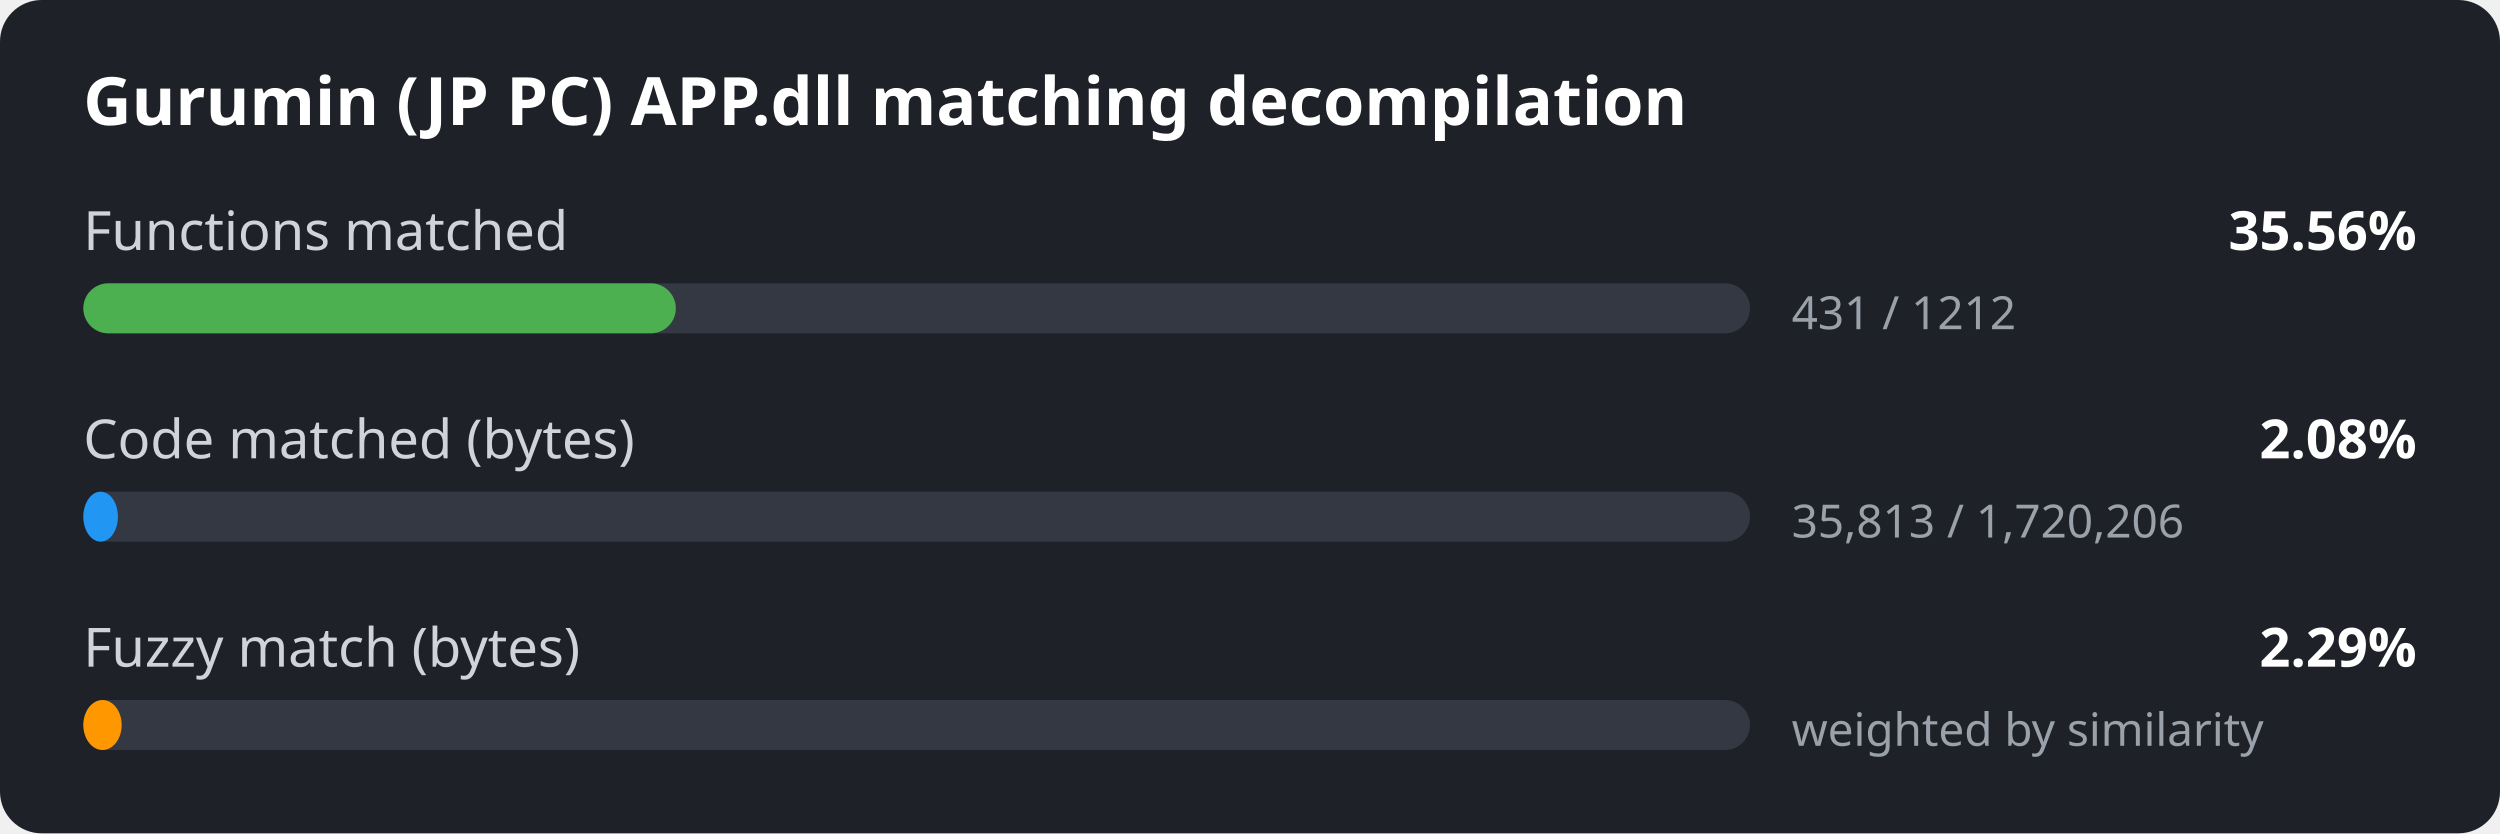
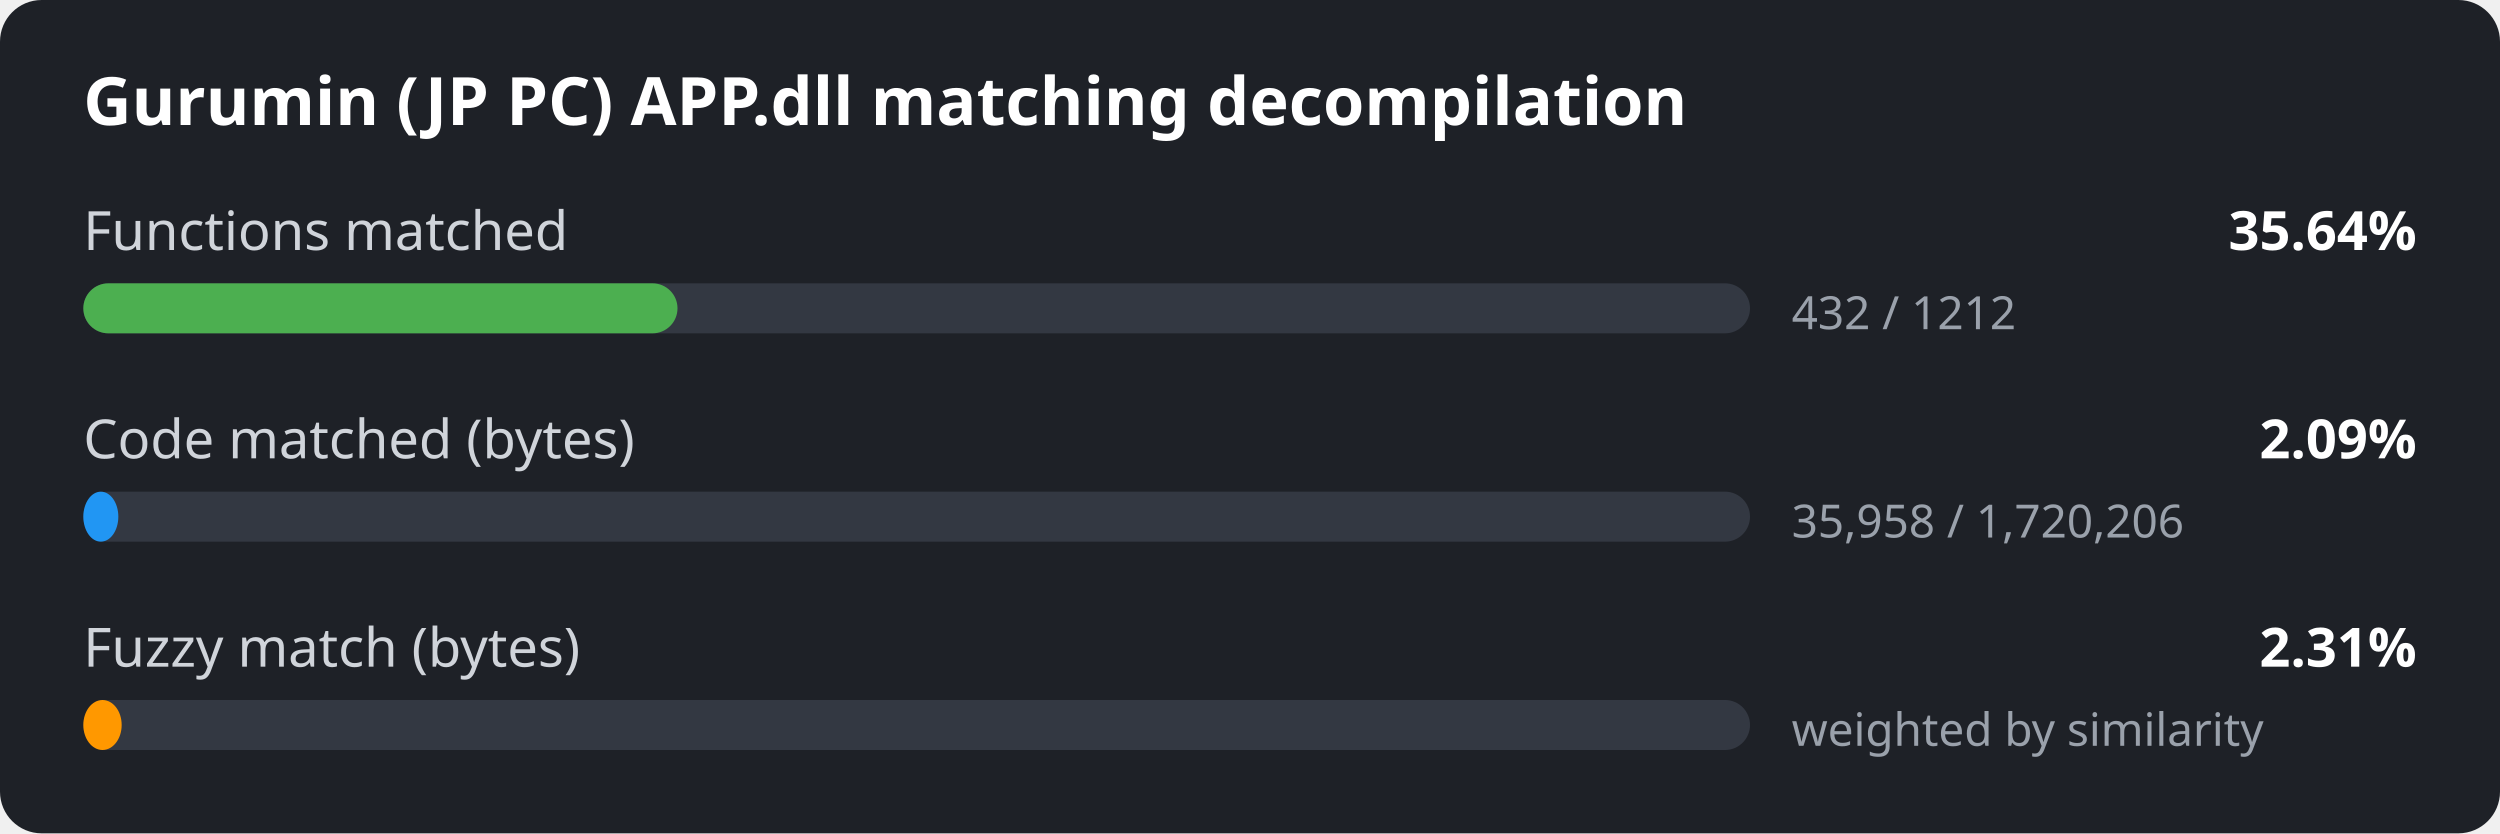
<svg xmlns="http://www.w3.org/2000/svg" width="600" height="200" viewBox="0 0 600 200">
  <style>
.bg { fill: #1e2127; }
.title { font: 600 16px sans-serif; fill: #ffffff; }
.label { font: 13px sans-serif; fill: #d0d4da; }
.value { font: 600 13px sans-serif; fill: #ffffff; }
.detail { font: 11px sans-serif; fill: #9aa1ab; }
.track { fill: #333842; }
</style>
  <rect width="600" height="200" rx="10" class="bg" />
  <text x="20" y="30" class="title">Gurumin (JP PC) APP.dll matching decompilation</text>
  <text x="20" y="60" class="label">Functions matched</text>
-   <text x="580" y="60" class="value" text-anchor="end">35.56%</text>
+   <text x="580" y="60" class="value" text-anchor="end">35.64%</text>
  <rect x="20" y="68" width="400" height="12" rx="6" class="track" />
-   <rect x="20" y="68" width="142.2" height="12" rx="6" fill="#4caf50" />
-   <text x="430" y="79" class="detail">431 / 1212</text>
+   <rect x="20" y="68" width="142.6" height="12" rx="6" fill="#4caf50" />
+   <text x="430" y="79" class="detail">432 / 1212</text>
  <text x="20" y="110" class="label">Code matched (bytes)</text>
-   <text x="580" y="110" class="value" text-anchor="end">2.08%</text>
+   <text x="580" y="110" class="value" text-anchor="end">2.09%</text>
  <rect x="20" y="118" width="400" height="12" rx="6" class="track" />
-   <rect x="20" y="118" width="8.3" height="12" rx="6" fill="#2196f3" />
-   <text x="430" y="129" class="detail">35,813 / 1,720,206</text>
+   <rect x="20" y="118" width="8.4" height="12" rx="6" fill="#2196f3" />
+   <text x="430" y="129" class="detail">35,958 / 1,720,206</text>
  <text x="20" y="160" class="label">Fuzzy match (bytes)</text>
-   <text x="580" y="160" class="value" text-anchor="end">2.29%</text>
+   <text x="580" y="160" class="value" text-anchor="end">2.31%</text>
  <rect x="20" y="168" width="400" height="12" rx="6" class="track" />
  <rect x="20" y="168" width="9.2" height="12" rx="6" fill="#ff9800" />
  <text x="430" y="179" class="detail">weighted by similarity</text>
</svg>
